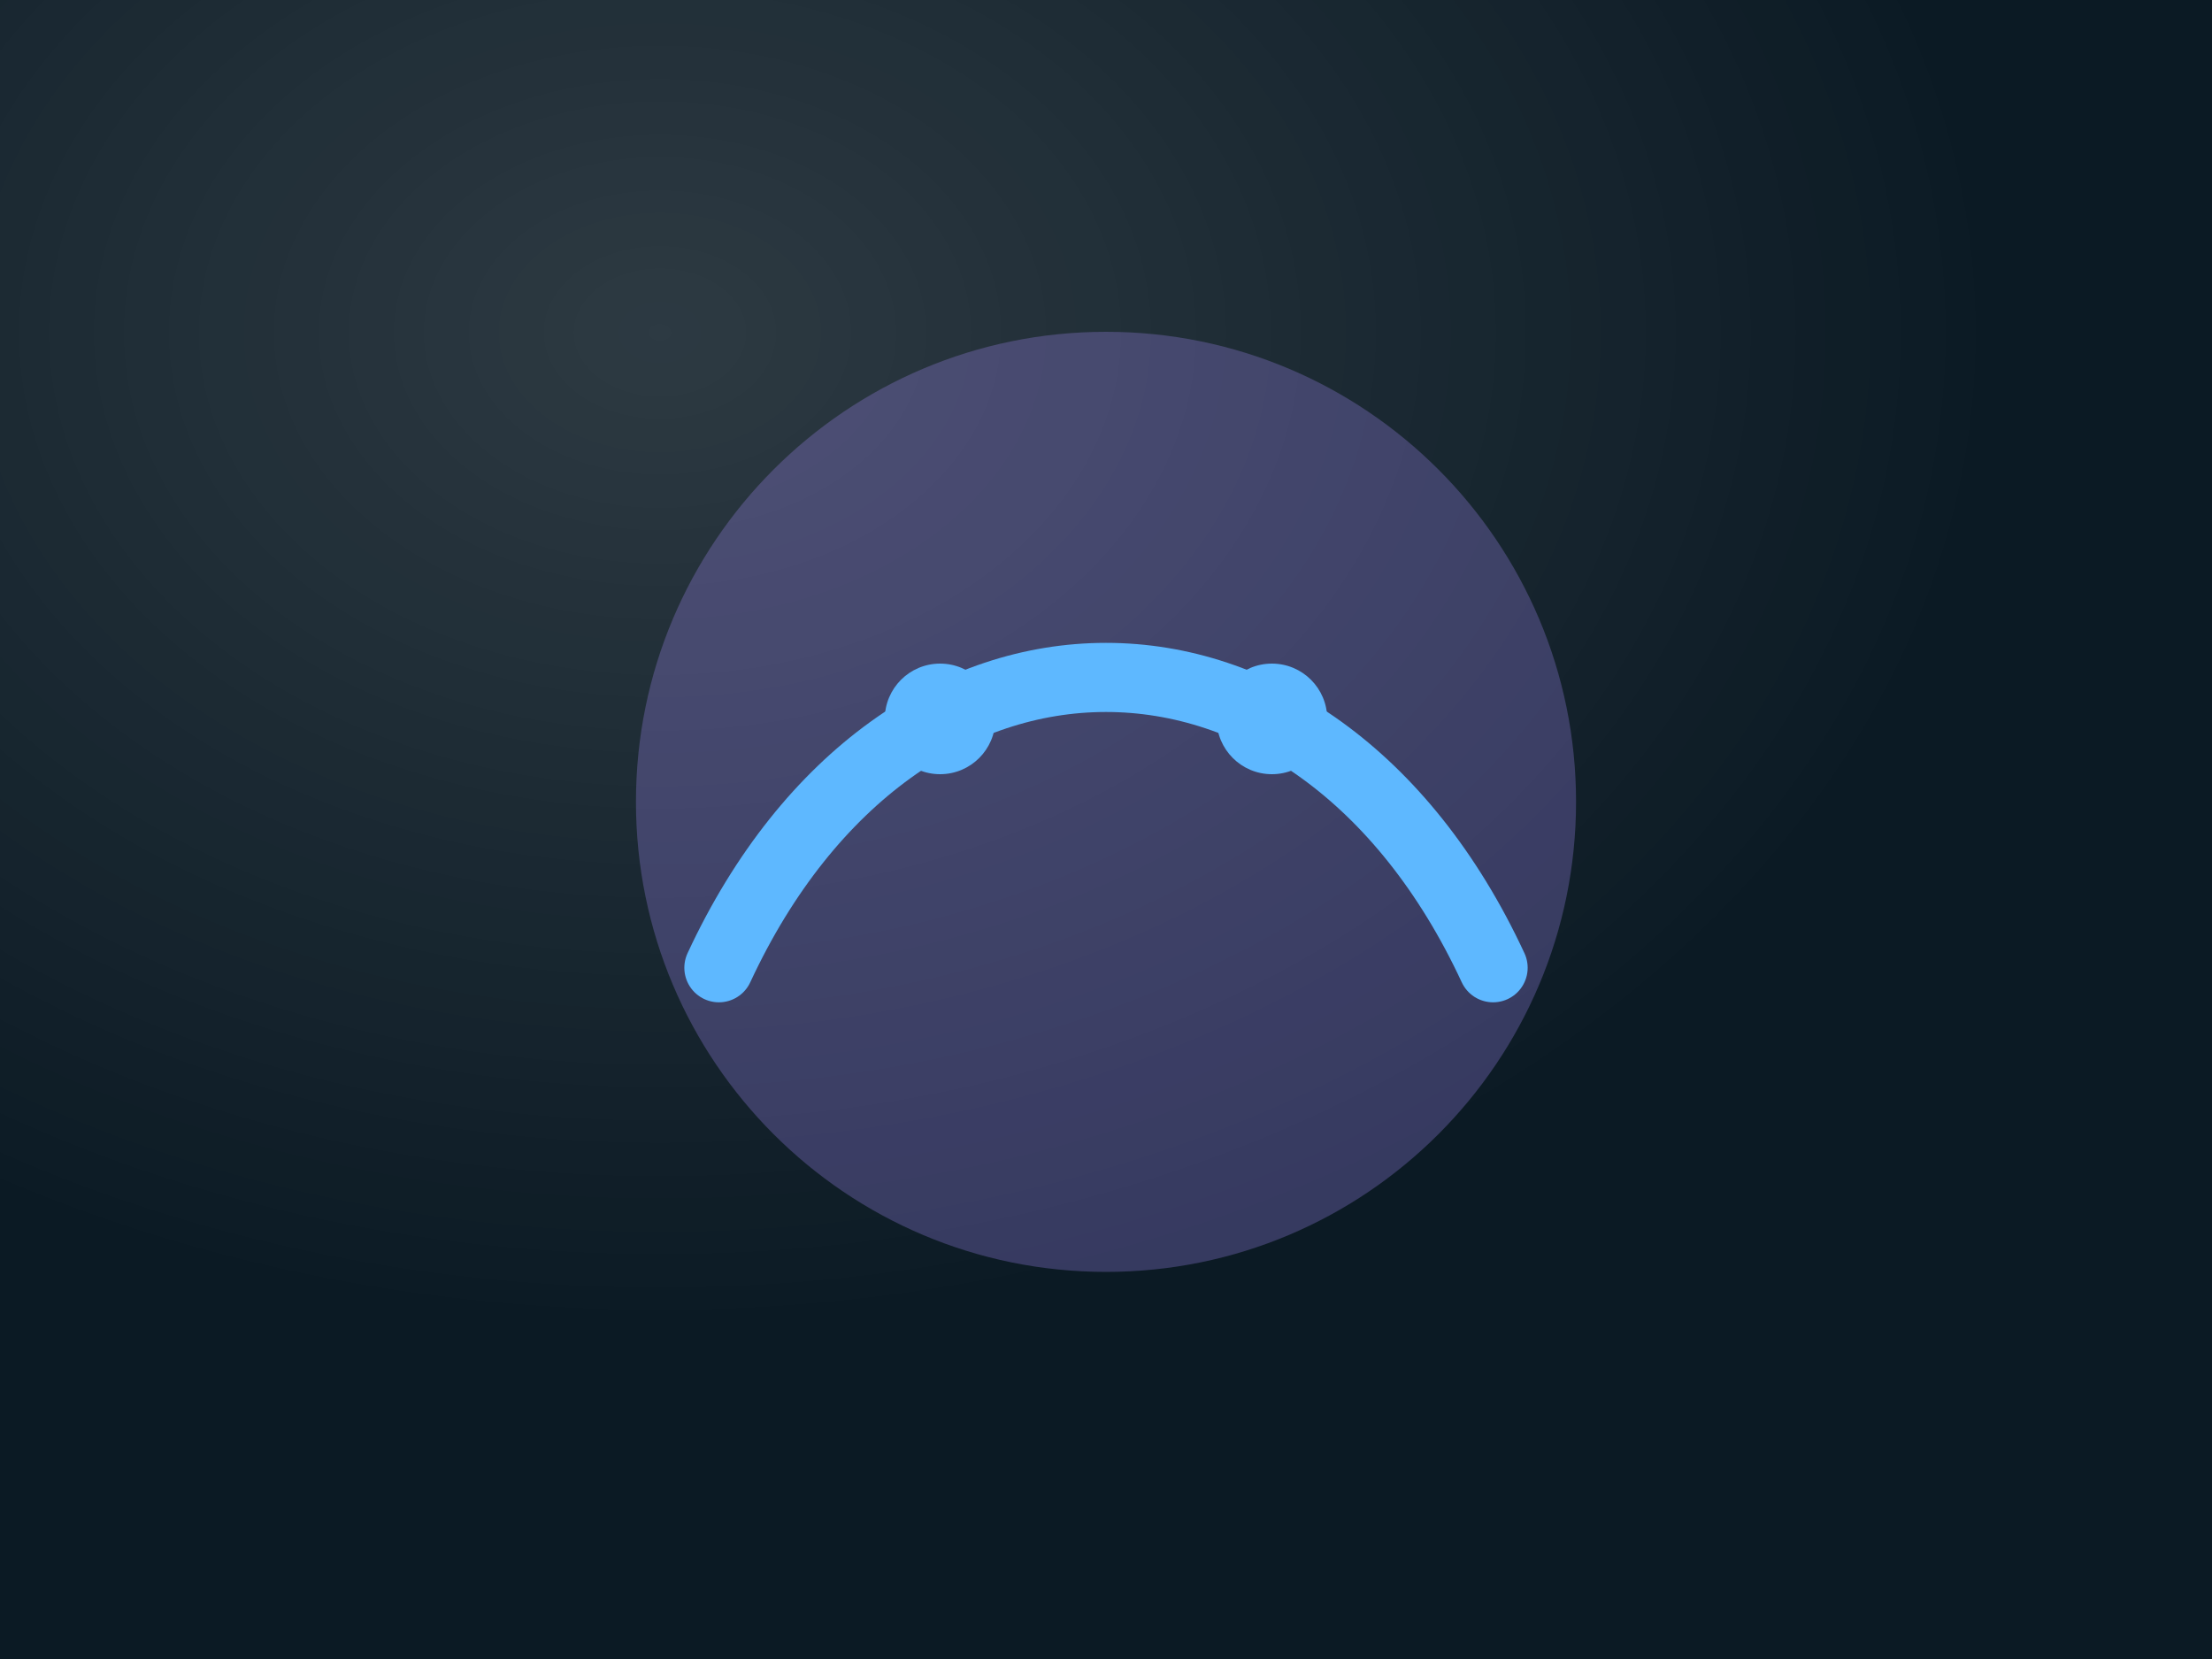
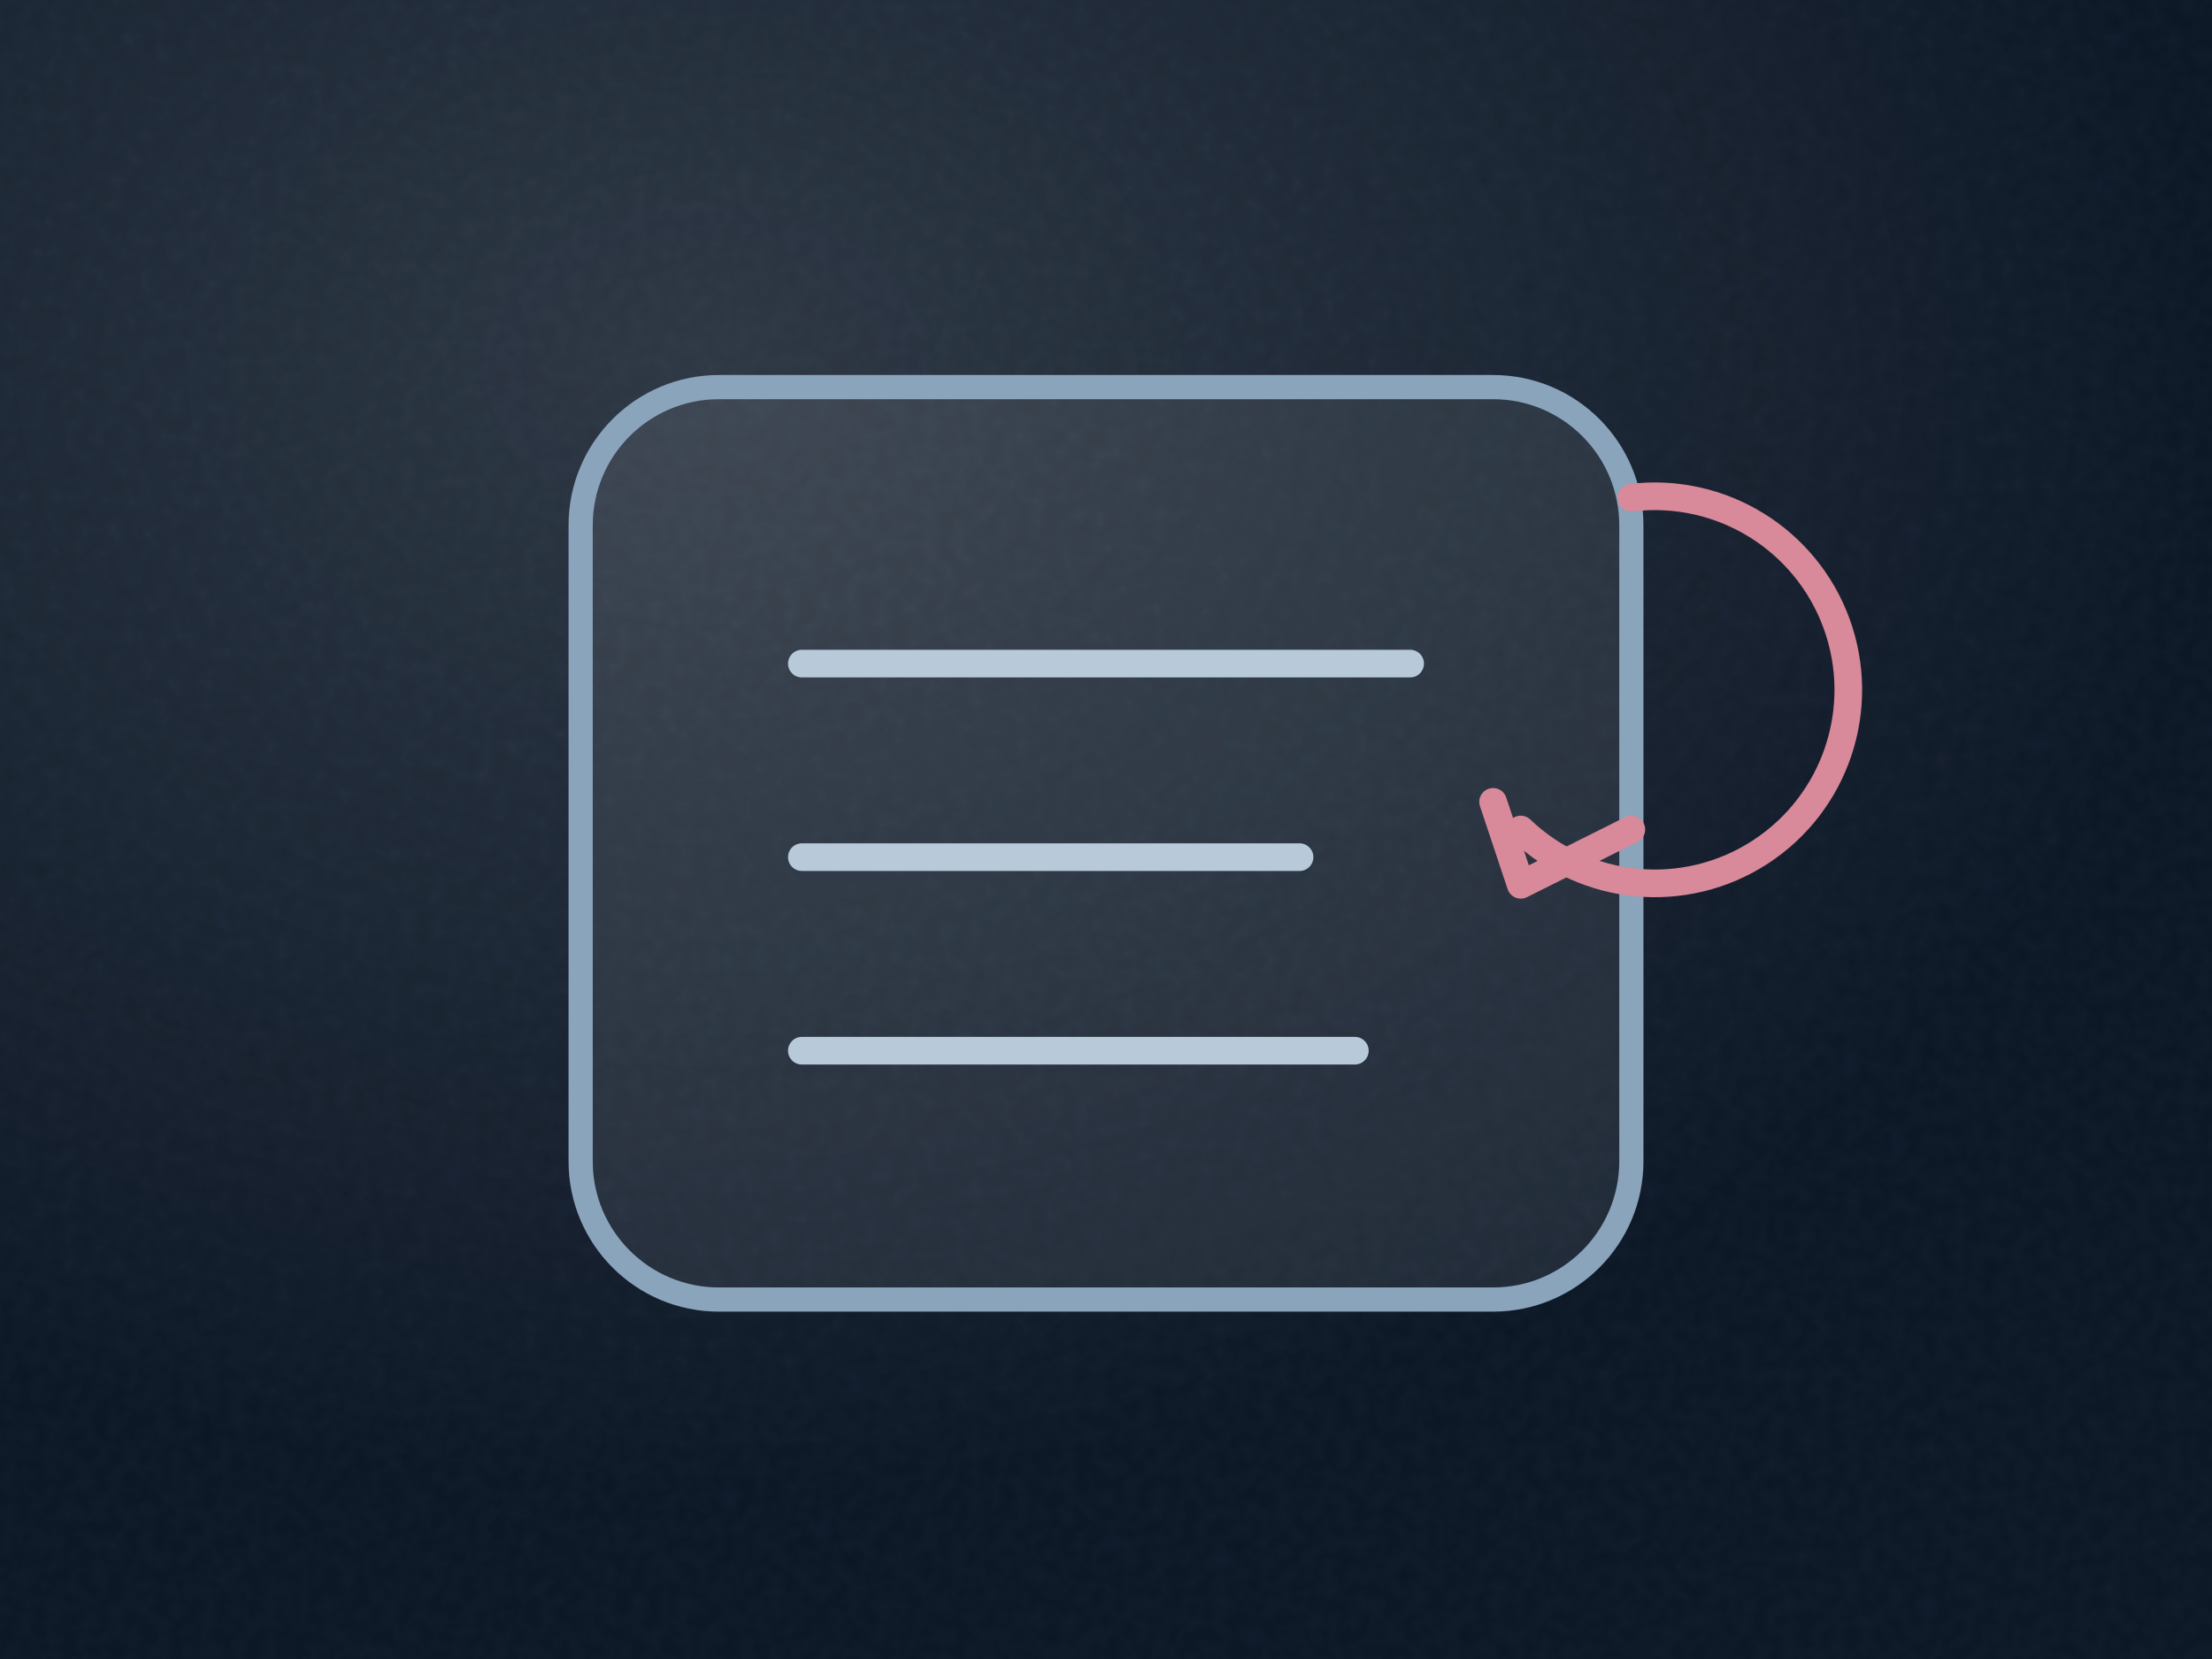
<svg xmlns="http://www.w3.org/2000/svg" viewBox="0 0 160 120" role="img" aria-label="reset-list">
-   <rect width="160" height="120" fill="#0b1a24" />
-   <rect width="160" height="120" fill="url(#fade)" opacity="0.4" />
  <defs>
-     <radialGradient id="fade" cx="30%" cy="20%" r="60%">
-       <stop offset="0%" stop-color="#ffffff" stop-opacity="0.35" />
+     <radialGradient id="gresetlist" cx="32%" cy="22%" r="68%">
+       <stop offset="0%" stop-color="#ffffff" stop-opacity="0.14" />
      <stop offset="100%" stop-color="#ffffff" stop-opacity="0" />
    </radialGradient>
+     <filter id="nresetlist" x="-20%" y="-20%" width="140%" height="140%">
+       <feTurbulence type="fractalNoise" baseFrequency="0.9" numOctaves="2" stitchTiles="stitch" result="noise" />
+       <feColorMatrix type="matrix" values="0 0 0 0 0.7  0 0 0 0 0.8  0 0 0 0 0.9  0 0 0 0.045 0" />
+     </filter>
  </defs>
-   <circle cx="80" cy="58" r="34" fill="#a78bfa" opacity="0.28" />
-   <path d="M52 70 C65 42 95 42 108 70" fill="none" stroke="#5eb8ff" stroke-width="5" stroke-linecap="round" />
-   <circle cx="68" cy="52" r="4" fill="#5eb8ff" />
-   <circle cx="92" cy="52" r="4" fill="#5eb8ff" />
+   <rect width="160" height="120" fill="#0a1524" />
+   <rect width="160" height="120" fill="url(#gresetlist)" />
+   <rect width="160" height="120" filter="url(#nresetlist)" opacity="0.85" />
+   <rect x="42" y="28" width="76" height="66" rx="10" fill="rgba(255,255,255,0.08)" stroke="#8aa4bc" stroke-width="1.75" />
+   <path d="M58 48 h44 M58 62 h36 M58 76 h40" stroke="#b8c9da" stroke-width="2" stroke-linecap="round" />
+   <path d="M118 36 a14 14 0 1 1 -8 24" fill="none" stroke="#d8899a" stroke-width="2" stroke-linecap="round" />
+   <path d="M108 58 l2 6 8-4" fill="none" stroke="#d8899a" stroke-width="2" stroke-linecap="round" stroke-linejoin="round" />
</svg>
